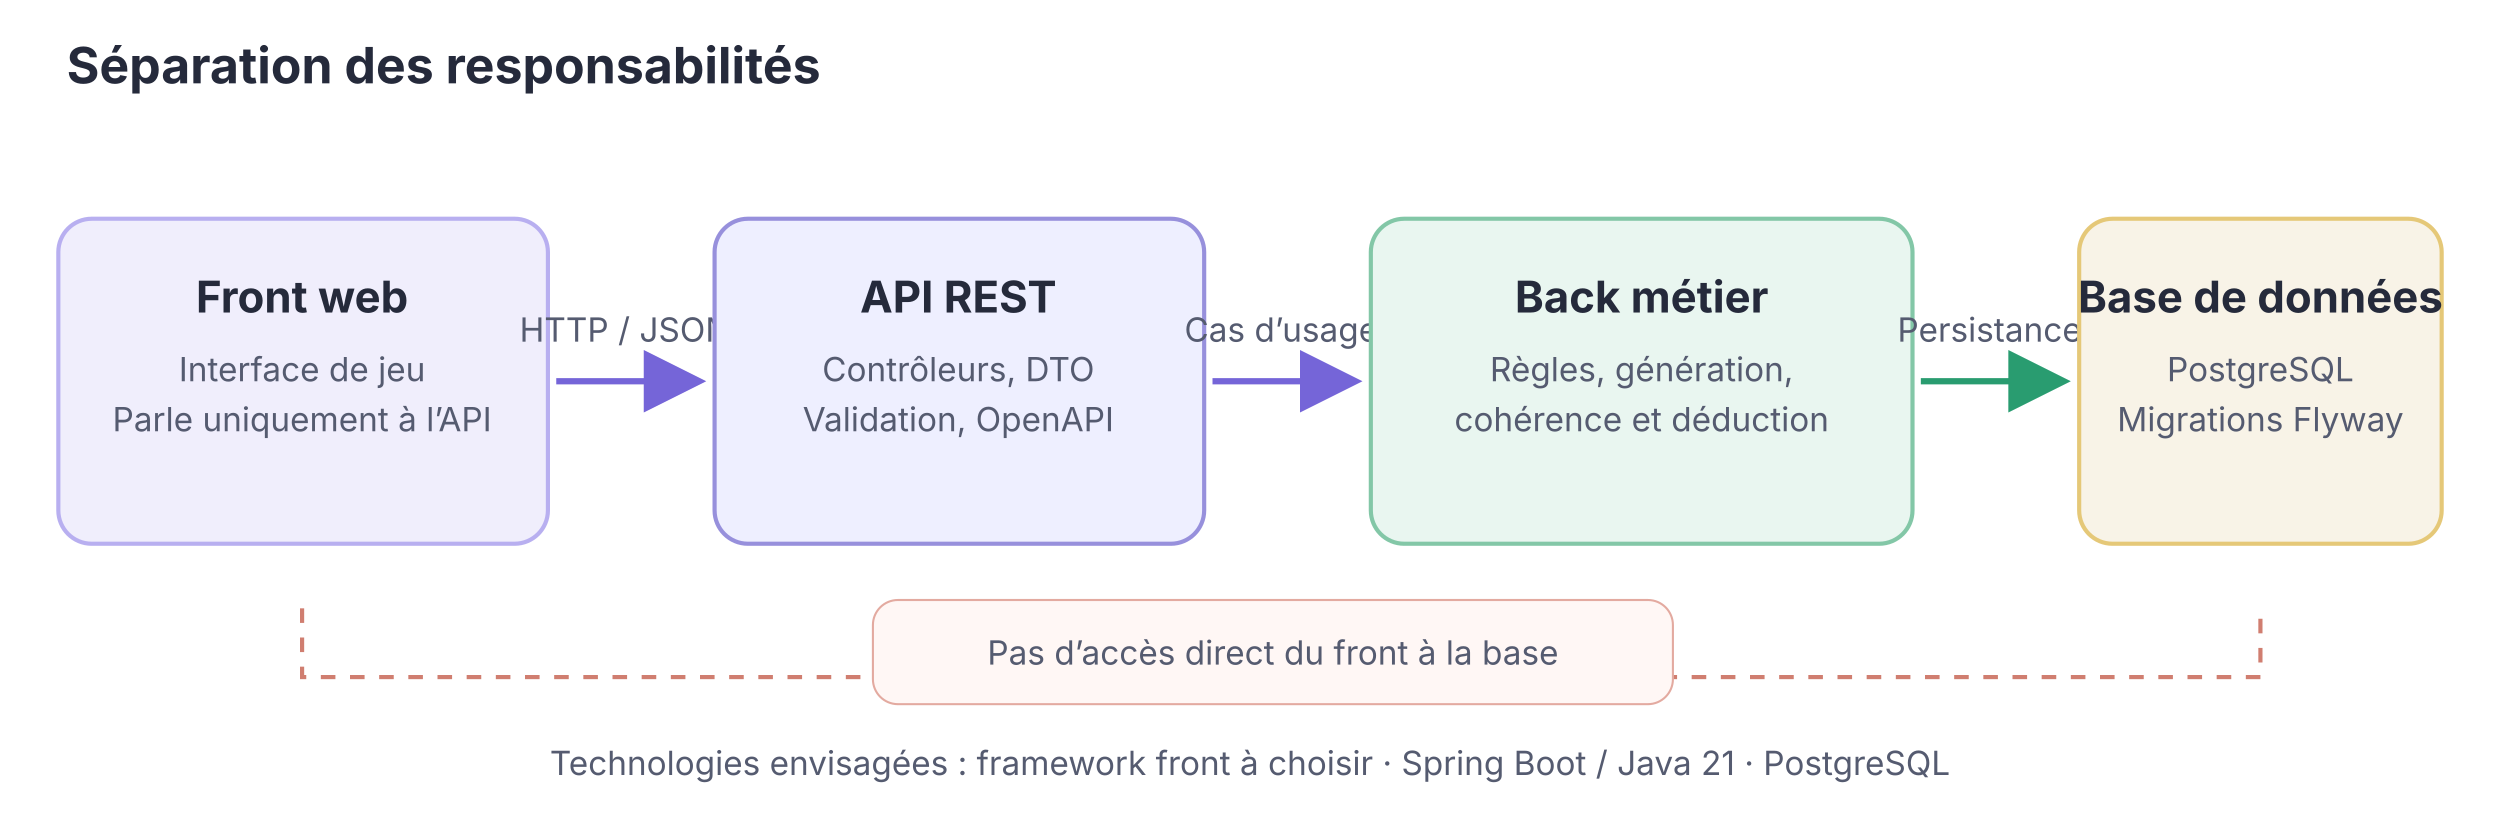
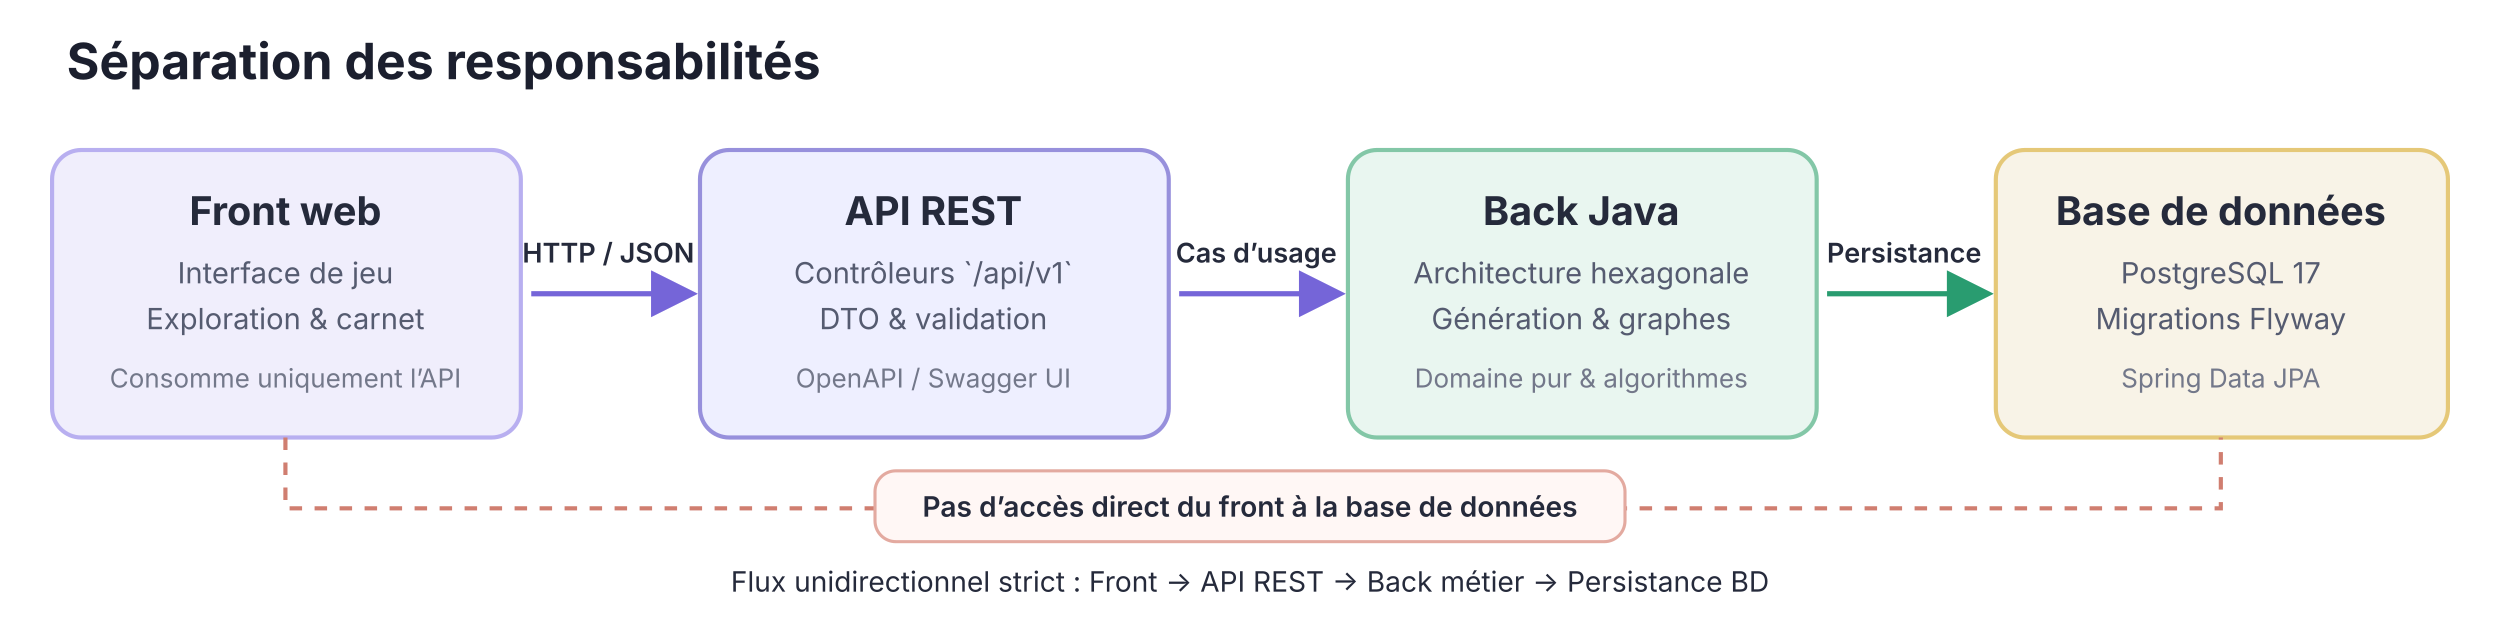
- <svg xmlns="http://www.w3.org/2000/svg" width="180mm" height="58.5mm" viewBox="0 0 1200 390" role="img" aria-labelledby="title desc">
+ <svg xmlns="http://www.w3.org/2000/svg" width="180mm" height="45mm" viewBox="0 0 1200 300" role="img" aria-labelledby="title desc">
  <defs>
-     <marker id="arrow" markerWidth="10" markerHeight="10" refX="8" refY="5" orient="auto">
-       <path d="M0 0L10 5L0 10z" fill="#7565d8" />
+     <marker id="arrow" markerWidth="9" markerHeight="9" refX="7" refY="4.5" orient="auto">
+       <path d="M0 0L9 4.5L0 9z" fill="#7565d8" />
    </marker>
-     <marker id="arrow-green" markerWidth="10" markerHeight="10" refX="8" refY="5" orient="auto">
-       <path d="M0 0L10 5L0 10z" fill="#299c70" />
+     <marker id="arrow-green" markerWidth="9" markerHeight="9" refX="7" refY="4.5" orient="auto">
+       <path d="M0 0L9 4.5L0 9z" fill="#299c70" />
    </marker>
  </defs>
  <style>
    text { font-family: Inter, "Helvetica Neue", Arial, sans-serif; fill: #252a3b; }
-     .title { font-size: 24px; font-weight: 700; }
-     .label { font-size: 21px; font-weight: 700; }
-     .detail { font-size: 16px; fill: #555b70; }
+     .title { font-size: 24px; font-weight: 700; fill: #1b1f2e; }
+     .label { font-size: 19px; font-weight: 700; }
+     .detail { font-size: 14px; fill: #555b70; }
+     .subdetail { font-size: 12.5px; fill: #73788a; }
+     .flow-label { font-size: 13px; font-weight: 600; text-anchor: middle; }
    .front { fill: #f0eefc; stroke: #b8aff0; stroke-width: 2; }
    .api { fill: #eeefff; stroke: #9790dc; stroke-width: 2; }
    .back { fill: #e9f6f0; stroke: #83c7a7; stroke-width: 2; }
    .db { fill: #f8f3e7; stroke: #e5c878; stroke-width: 2; }
-     .arrow { stroke: #7565d8; stroke-width: 3; fill: none; marker-end: url(#arrow); }
-     .db-arrow { stroke: #299c70; stroke-width: 3; fill: none; marker-end: url(#arrow-green); }
+     .arrow { stroke: #7565d8; stroke-width: 2.5; fill: none; marker-end: url(#arrow); }
+     .db-arrow { stroke: #299c70; stroke-width: 2.5; fill: none; marker-end: url(#arrow-green); }
+     .rule-box { fill: #fff7f5; stroke: #e3aaa0; stroke-width: 1.5; }
  </style>
-   <text x="32" y="40" class="title">Séparation des responsabilités</text>
-   <rect x="28" y="105" width="235" height="156" rx="16" class="front" />
-   <text x="145" y="150" text-anchor="middle" class="label">Front web</text>
-   <text x="145" y="183" text-anchor="middle" class="detail">Interface de jeu</text>
-   <text x="145" y="207" text-anchor="middle" class="detail">Parle uniquement à l’API</text>
-   <path d="M267 183H333" class="arrow" />
-   <text x="300" y="164" text-anchor="middle" class="detail">HTTP / JSON</text>
-   <rect x="343" y="105" width="235" height="156" rx="16" class="api" />
-   <text x="460" y="150" text-anchor="middle" class="label">API REST</text>
-   <text x="460" y="183" text-anchor="middle" class="detail">Contrôleurs, DTO</text>
-   <text x="460" y="207" text-anchor="middle" class="detail">Validation, OpenAPI</text>
-   <path d="M582 183H648" class="arrow" />
-   <text x="615" y="164" text-anchor="middle" class="detail">Cas d’usage</text>
-   <rect x="658" y="105" width="260" height="156" rx="16" class="back" />
-   <text x="788" y="150" text-anchor="middle" class="label">Back métier</text>
-   <text x="788" y="183" text-anchor="middle" class="detail">Règles, génération,</text>
-   <text x="788" y="207" text-anchor="middle" class="detail">cohérence et déduction</text>
-   <path d="M922 183H988" class="db-arrow" />
-   <text x="955" y="164" text-anchor="middle" class="detail">Persistance</text>
-   <rect x="998" y="105" width="174" height="156" rx="16" class="db" />
-   <text x="1085" y="150" text-anchor="middle" class="label">Base de données</text>
-   <text x="1085" y="183" text-anchor="middle" class="detail">PostgreSQL</text>
-   <text x="1085" y="207" text-anchor="middle" class="detail">Migrations Flyway</text>
-   <path d="M145 292V325H1085V292" stroke="#d07e70" stroke-width="2" stroke-dasharray="7 7" fill="none" />
-   <path d="M611 325V298" stroke="#d07e70" stroke-width="2" stroke-dasharray="7 7" fill="none" />
-   <rect x="419" y="288" width="384" height="50" rx="12" fill="#fff7f5" stroke="#e3aaa0" />
-   <text x="611" y="319" text-anchor="middle" class="detail">Pas d’accès direct du front à la base</text>
-   <text x="600" y="372" text-anchor="middle" class="detail">Technologies envisagées : framework front à choisir · Spring Boot / Java 21 · PostgreSQL</text>
+   <text x="32" y="38" class="title">Séparation des responsabilités</text>
+   <rect x="25" y="72" width="225" height="138" rx="14" class="front" />
+   <text x="137" y="108" text-anchor="middle" class="label">Front web</text>
+   <text x="137" y="136" text-anchor="middle" class="detail">Interface de jeu</text>
+   <text x="137" y="158" text-anchor="middle" class="detail">Exploration &amp; carnet</text>
+   <text x="137" y="186" text-anchor="middle" class="subdetail">Consomme uniquement l’API</text>
+   <path d="M255 141H330" class="arrow" />
+   <text x="292" y="126" class="flow-label" fill="#6550d9">HTTP / JSON</text>
+   <rect x="336" y="72" width="225" height="138" rx="14" class="api" />
+   <text x="448" y="108" text-anchor="middle" class="label">API REST</text>
+   <text x="448" y="136" text-anchor="middle" class="detail">Contrôleurs `/api/v1`</text>
+   <text x="448" y="158" text-anchor="middle" class="detail">DTO &amp; validation</text>
+   <text x="448" y="186" text-anchor="middle" class="subdetail">OpenAPI / Swagger UI</text>
+   <path d="M566 141H641" class="arrow" />
+   <text x="603" y="126" class="flow-label" fill="#6550d9">Cas d’usage</text>
+   <rect x="647" y="72" width="225" height="138" rx="14" class="back" />
+   <text x="759" y="108" text-anchor="middle" class="label">Back Java</text>
+   <text x="759" y="136" text-anchor="middle" class="detail">Architecture hexagonale</text>
+   <text x="759" y="158" text-anchor="middle" class="detail">Génération &amp; graphes</text>
+   <text x="759" y="186" text-anchor="middle" class="subdetail">Domaine pur &amp; algorithmes</text>
+   <path d="M877 141H952" class="db-arrow" />
+   <text x="914" y="126" class="flow-label" fill="#239d70">Persistance</text>
+   <rect x="958" y="72" width="217" height="138" rx="14" class="db" />
+   <text x="1066" y="108" text-anchor="middle" class="label">Base de données</text>
+   <text x="1066" y="136" text-anchor="middle" class="detail">PostgreSQL 17</text>
+   <text x="1066" y="158" text-anchor="middle" class="detail">Migrations Flyway</text>
+   <text x="1066" y="186" text-anchor="middle" class="subdetail">Spring Data JPA</text>
+   <path d="M137 210V244H1066V210" stroke="#d07e70" stroke-width="2" stroke-dasharray="6 6" fill="none" />
+   <rect x="420" y="226" width="360" height="34" rx="10" class="rule-box" />
+   <text x="600" y="248" text-anchor="middle" font-size="13.5px" font-weight="600" fill="#c24130">Pas d’accès direct du front à la base de données</text>
+   <text x="600" y="284" text-anchor="middle" font-size="13.5px" fill="#73788a">Flux unidirectionnel strict : Front → API REST → Back métier → Persistance BD</text>
</svg>
